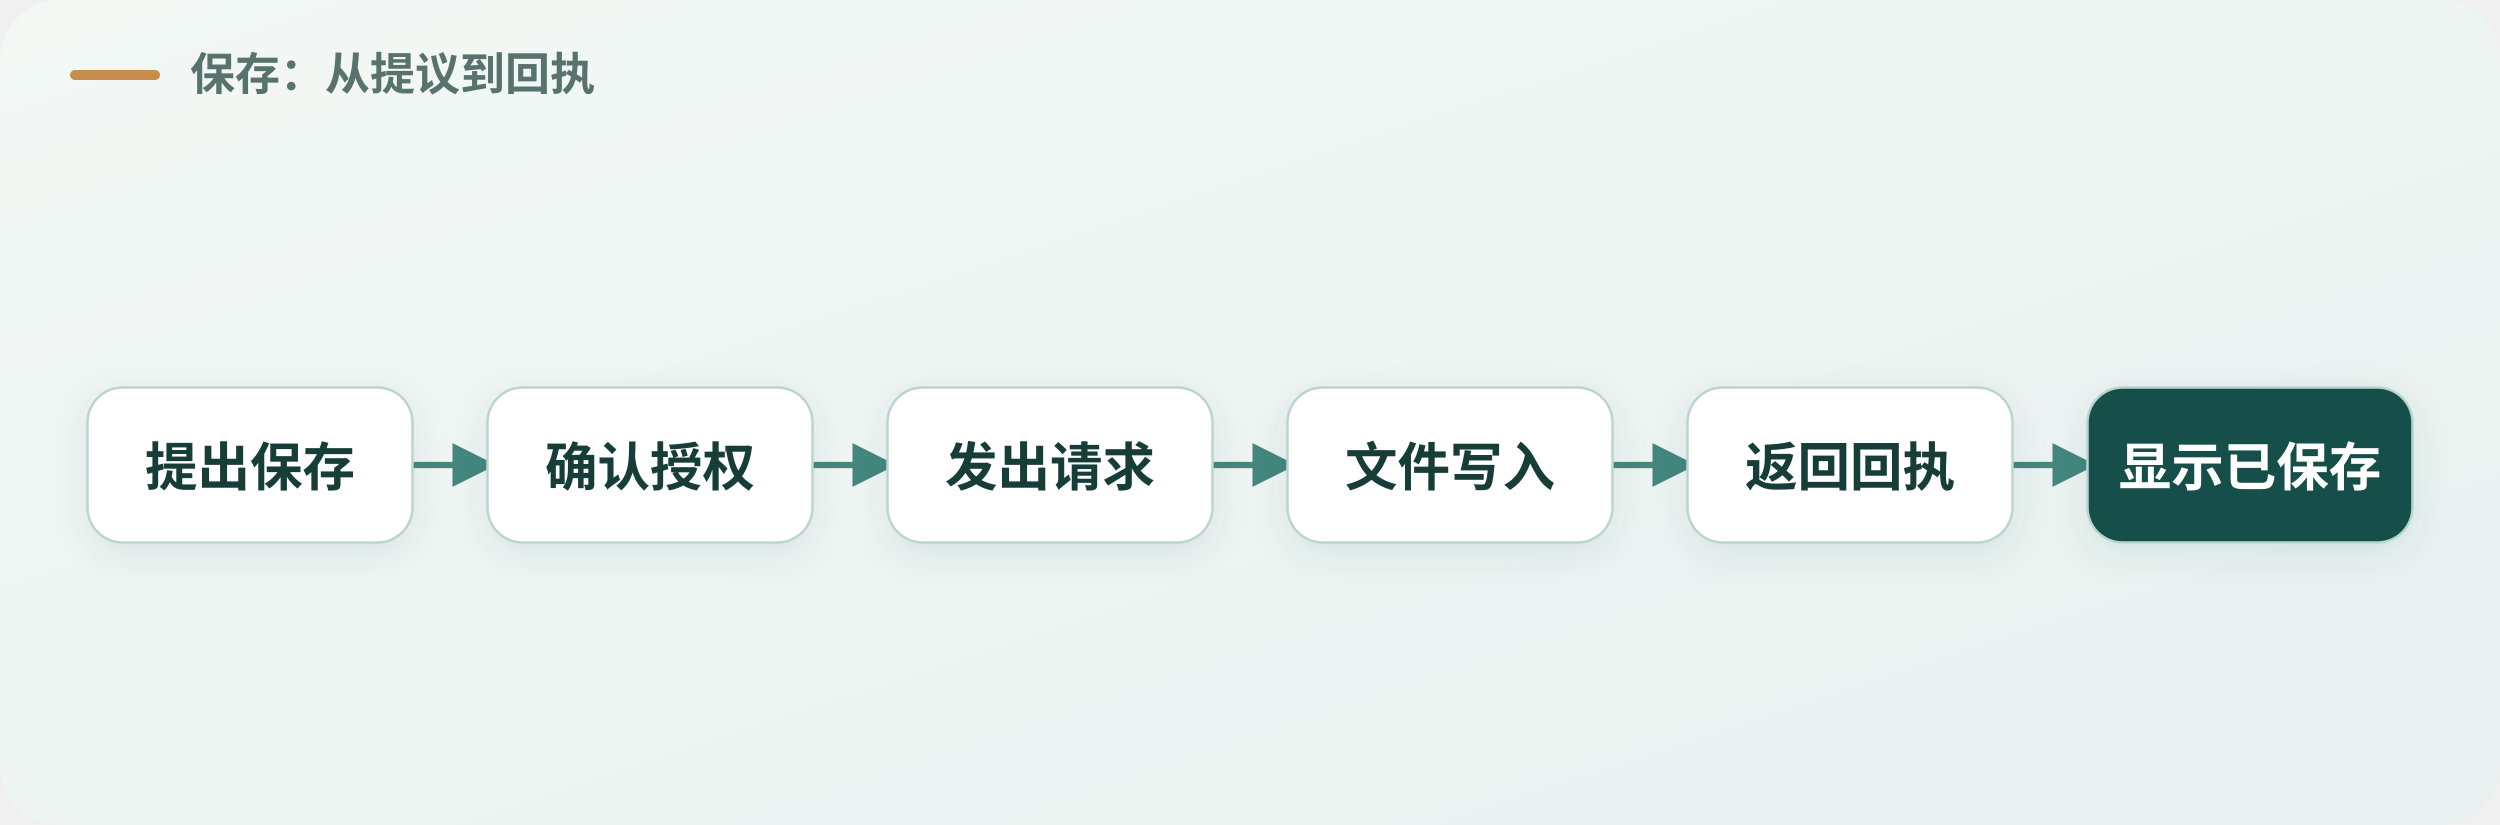
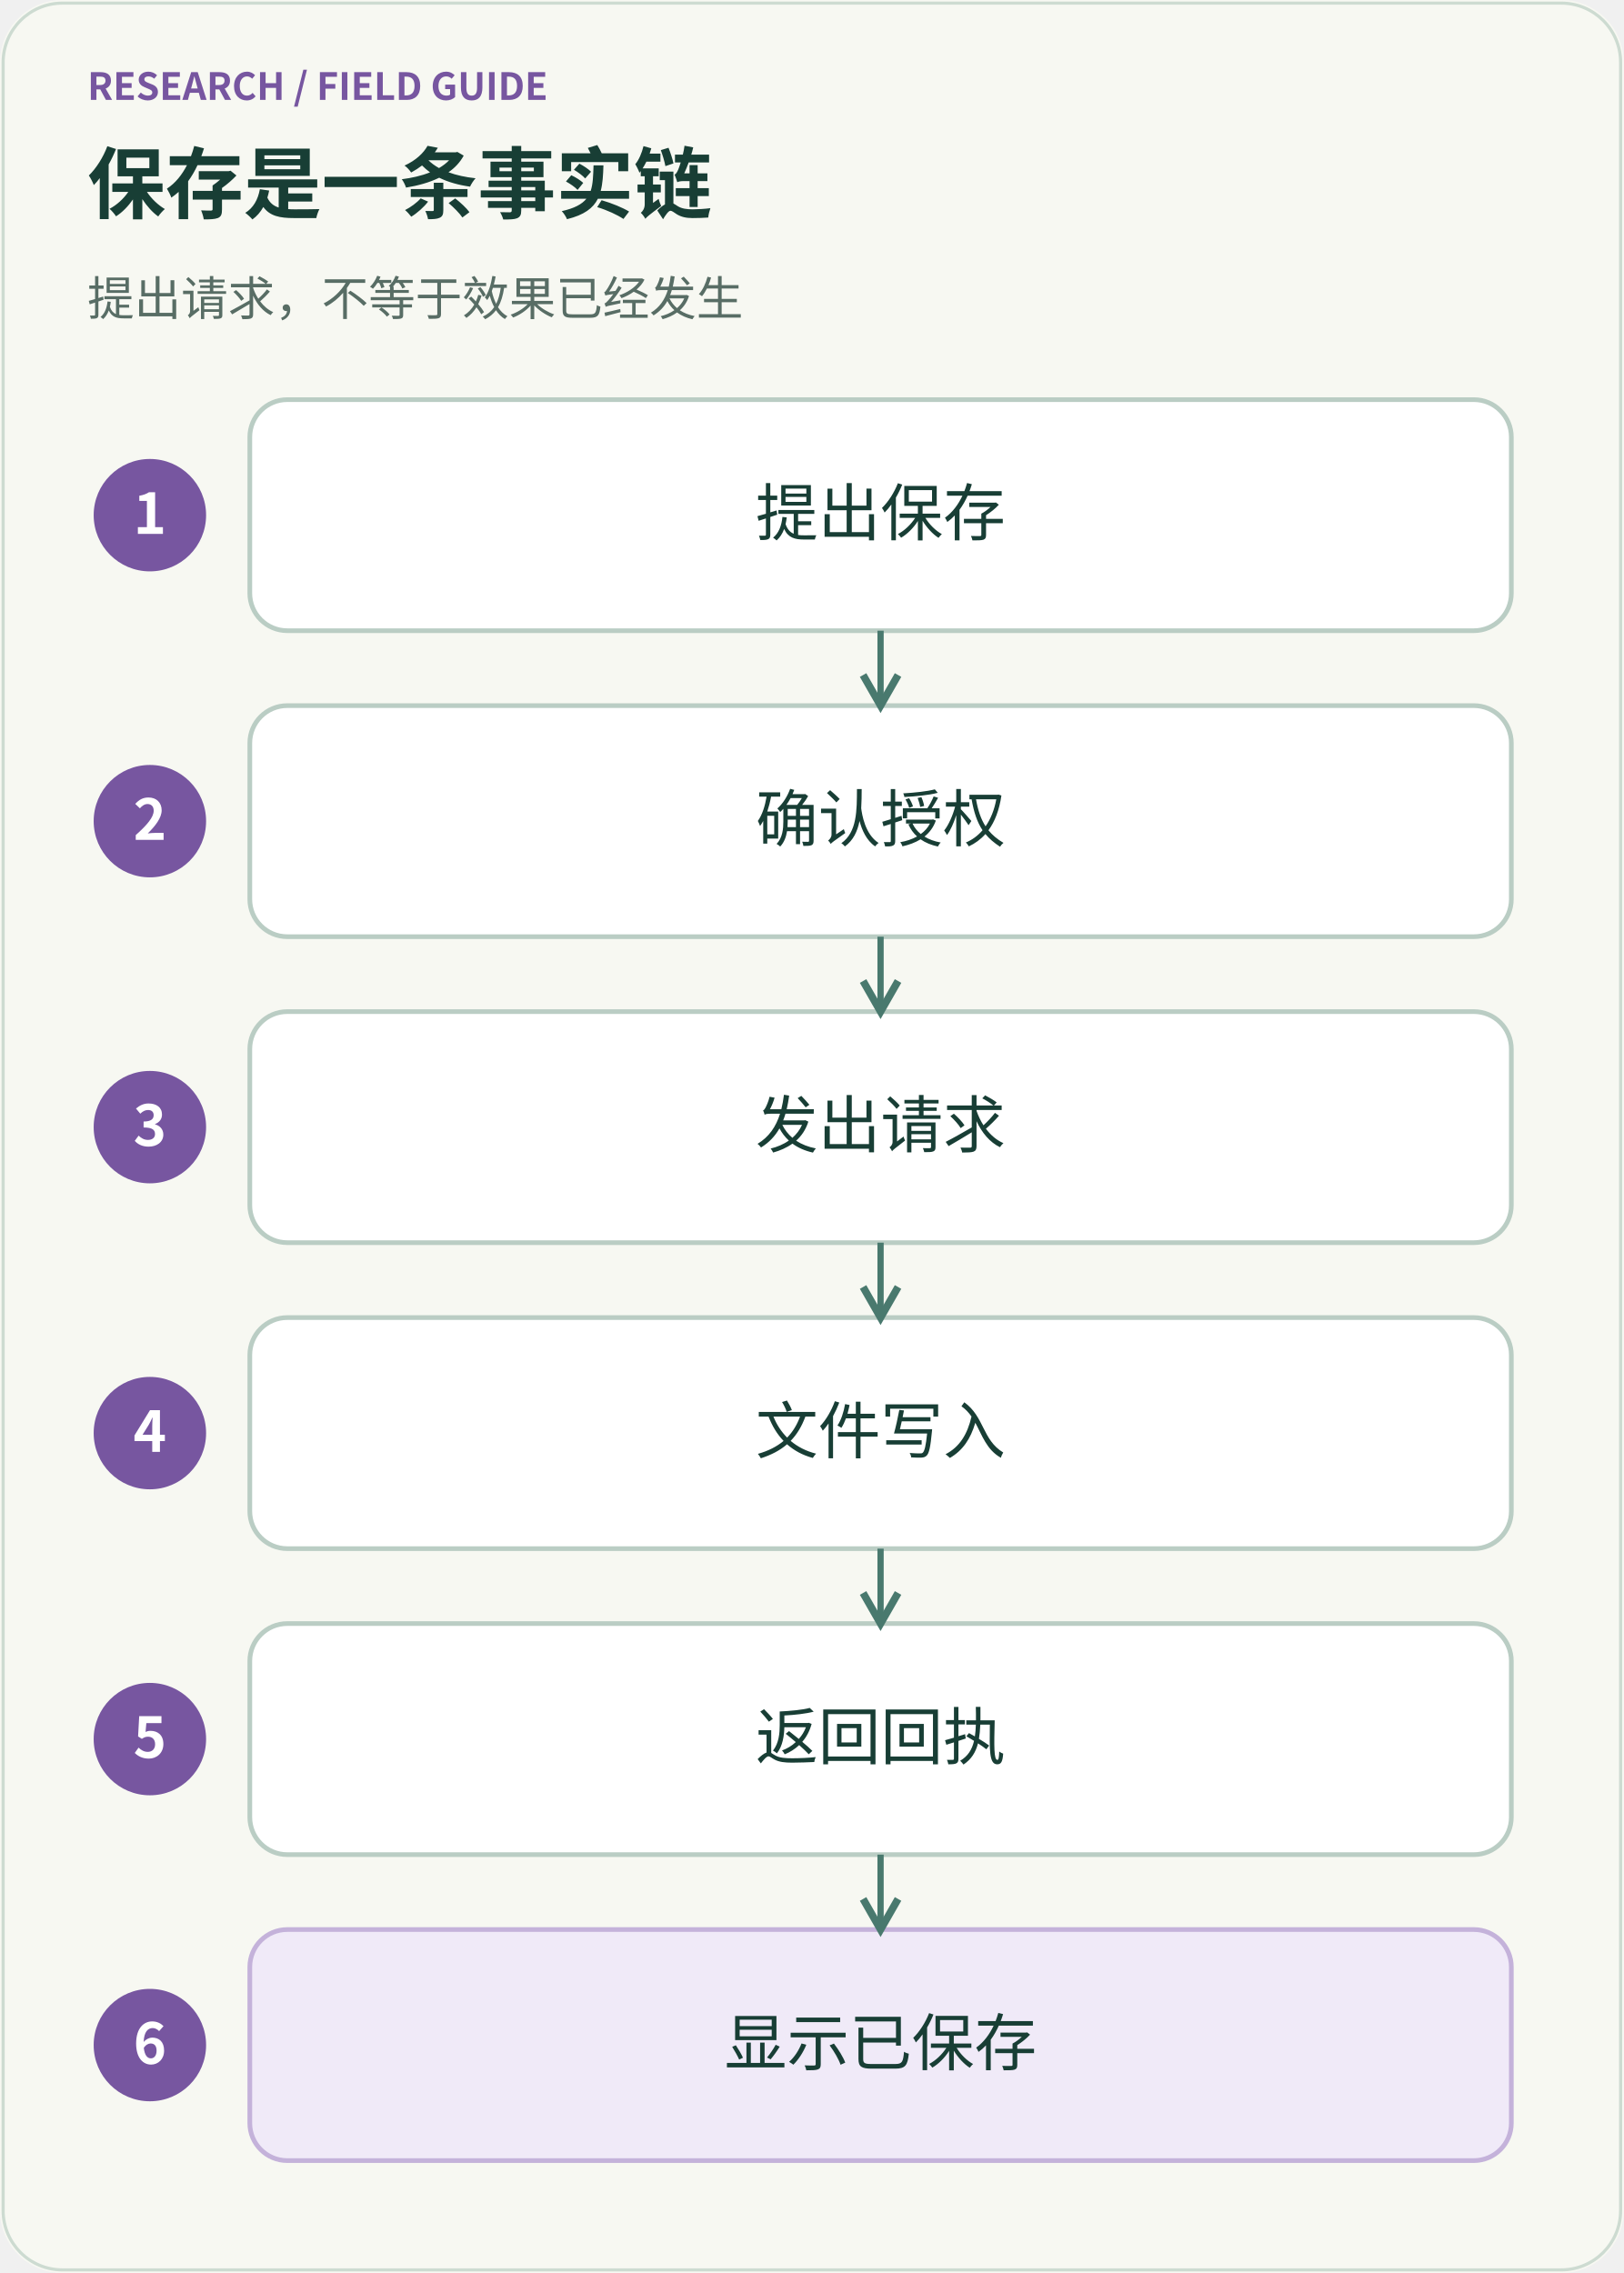
- <svg xmlns="http://www.w3.org/2000/svg" width="1000" height="330" viewBox="0 0 1000 330" role="img" aria-labelledby="title">
+ <svg xmlns="http://www.w3.org/2000/svg" width="520" height="728" viewBox="0 0 520 728" role="img" aria-labelledby="title desc" lang="zh">
  <defs>
-     <linearGradient id="bg" x2="1" y2="1">
-       <stop stop-color="#f3f8f5" />
-       <stop offset="1" stop-color="#e8f1f0" />
-     </linearGradient>
-     <marker id="arrow" viewBox="0 0 10 10" refX="8" refY="5" markerWidth="7" markerHeight="7" orient="auto-start-reverse">
-       <path d="M 0 0 L 10 5 L 0 10 z" fill="#43877e" />
+     <marker id="arrow" viewBox="0 0 10 10" refX="8" refY="5" markerWidth="7" markerHeight="7" orient="auto">
+       <path d="M1 1L8 5L1 9" fill="none" stroke="#49796e" stroke-width="1.7" />
    </marker>
-     <filter id="shadow" x="-20%" y="-30%" width="140%" height="170%">
-       <feDropShadow dx="0" dy="4" stdDeviation="7" flood-color="#20544f" flood-opacity=".10" />
-     </filter>
  </defs>
-   <rect width="1000" height="330" rx="24" fill="url(#bg)" />
-   <path d="M30 30h32" stroke="#c68d4d" stroke-width="4" stroke-linecap="round" />
-   <text x="76" y="36" font-family="-apple-system,BlinkMacSystemFont,Noto Sans CJK SC,Arial,sans-serif" font-size="18" font-weight="600" fill="#58726d">保存：从提议到回执</text>
-   <path d="M165 186 L195 186" fill="none" stroke="#43877e" stroke-width="2.5" marker-end="url(#arrow)" />
-   <path d="M325 186 L355 186" fill="none" stroke="#43877e" stroke-width="2.5" marker-end="url(#arrow)" />
-   <path d="M485 186 L515 186" fill="none" stroke="#43877e" stroke-width="2.5" marker-end="url(#arrow)" />
-   <path d="M645 186 L675 186" fill="none" stroke="#43877e" stroke-width="2.5" marker-end="url(#arrow)" />
-   <path d="M805 186 L835 186" fill="none" stroke="#43877e" stroke-width="2.5" marker-end="url(#arrow)" />
-   <g filter="url(#shadow)">
-     <rect x="35" y="155" width="130" height="62" rx="14" fill="#ffffff" stroke="#b8d6ce" />
-     <text x="100" y="187" text-anchor="middle" dominant-baseline="middle" font-family="-apple-system,BlinkMacSystemFont,Noto Sans CJK SC,Arial,sans-serif" font-size="21" font-weight="600" fill="#173d39">提出保存</text>
-   </g>
-   <g filter="url(#shadow)">
-     <rect x="195" y="155" width="130" height="62" rx="14" fill="#ffffff" stroke="#b8d6ce" />
-     <text x="260" y="187" text-anchor="middle" dominant-baseline="middle" font-family="-apple-system,BlinkMacSystemFont,Noto Sans CJK SC,Arial,sans-serif" font-size="21" font-weight="600" fill="#173d39">确认授权</text>
-   </g>
-   <g filter="url(#shadow)">
-     <rect x="355" y="155" width="130" height="62" rx="14" fill="#ffffff" stroke="#b8d6ce" />
-     <text x="420" y="187" text-anchor="middle" dominant-baseline="middle" font-family="-apple-system,BlinkMacSystemFont,Noto Sans CJK SC,Arial,sans-serif" font-size="21" font-weight="600" fill="#173d39">发出请求</text>
-   </g>
-   <g filter="url(#shadow)">
-     <rect x="515" y="155" width="130" height="62" rx="14" fill="#ffffff" stroke="#b8d6ce" />
-     <text x="580" y="187" text-anchor="middle" dominant-baseline="middle" font-family="-apple-system,BlinkMacSystemFont,Noto Sans CJK SC,Arial,sans-serif" font-size="21" font-weight="600" fill="#173d39">文件写入</text>
-   </g>
-   <g filter="url(#shadow)">
-     <rect x="675" y="155" width="130" height="62" rx="14" fill="#ffffff" stroke="#b8d6ce" />
-     <text x="740" y="187" text-anchor="middle" dominant-baseline="middle" font-family="-apple-system,BlinkMacSystemFont,Noto Sans CJK SC,Arial,sans-serif" font-size="21" font-weight="600" fill="#173d39">返回回执</text>
-   </g>
-   <g filter="url(#shadow)">
-     <rect x="835" y="155" width="130" height="62" rx="14" fill="#164f48" stroke="#b8d6ce" />
-     <text x="900" y="187" text-anchor="middle" dominant-baseline="middle" font-family="-apple-system,BlinkMacSystemFont,Noto Sans CJK SC,Arial,sans-serif" font-size="21" font-weight="600" fill="#ffffff">显示已保存</text>
-   </g>
+   <rect width="520" height="728" rx="20" fill="#f7f8f2" />
+   <rect x="1" y="1" width="518" height="726" rx="19" fill="none" stroke="#cddbd1" />
+   <text x="28" y="32" font-family="Noto Sans CJK SC, sans-serif" font-size="12" font-weight="700" fill="#7756a0" text-anchor="start">RESEARCH / FIELD GUIDE</text>
+   <text x="28" y="68" font-family="Noto Sans CJK SC, sans-serif" font-size="25" font-weight="700" fill="#183e35" text-anchor="start">保存是一条事实链</text>
+   <text x="28" y="101" font-family="Noto Sans CJK SC, sans-serif" font-size="15" font-weight="500" fill="#586d65" text-anchor="start">提出请求，不等于效果已经发生</text>
+   <circle cx="48" cy="165" r="18" fill="#7756a0" />
+   <text x="48" y="171" font-family="Noto Sans CJK SC, sans-serif" font-size="18" font-weight="700" fill="#fff" text-anchor="middle">1</text>
+   <rect x="80" y="128" width="404" height="74" rx="12" fill="#ffffff" stroke="#bacdc4" stroke-width="1.5" />
+   <text x="282.0" y="171.5" font-family="Noto Sans CJK SC, sans-serif" font-size="20" font-weight="500" fill="#183e35" text-anchor="middle">提出保存</text>
+   <circle cx="48" cy="263" r="18" fill="#7756a0" />
+   <text x="48" y="269" font-family="Noto Sans CJK SC, sans-serif" font-size="18" font-weight="700" fill="#fff" text-anchor="middle">2</text>
+   <rect x="80" y="226" width="404" height="74" rx="12" fill="#ffffff" stroke="#bacdc4" stroke-width="1.5" />
+   <text x="282.0" y="269.5" font-family="Noto Sans CJK SC, sans-serif" font-size="20" font-weight="500" fill="#183e35" text-anchor="middle">确认授权</text>
+   <path d="M282 202 V226" fill="none" stroke="#49796e" stroke-width="2" marker-end="url(#arrow)" />
+   <circle cx="48" cy="361" r="18" fill="#7756a0" />
+   <text x="48" y="367" font-family="Noto Sans CJK SC, sans-serif" font-size="18" font-weight="700" fill="#fff" text-anchor="middle">3</text>
+   <rect x="80" y="324" width="404" height="74" rx="12" fill="#ffffff" stroke="#bacdc4" stroke-width="1.5" />
+   <text x="282.0" y="367.5" font-family="Noto Sans CJK SC, sans-serif" font-size="20" font-weight="500" fill="#183e35" text-anchor="middle">发出请求</text>
+   <path d="M282 300 V324" fill="none" stroke="#49796e" stroke-width="2" marker-end="url(#arrow)" />
+   <circle cx="48" cy="459" r="18" fill="#7756a0" />
+   <text x="48" y="465" font-family="Noto Sans CJK SC, sans-serif" font-size="18" font-weight="700" fill="#fff" text-anchor="middle">4</text>
+   <rect x="80" y="422" width="404" height="74" rx="12" fill="#ffffff" stroke="#bacdc4" stroke-width="1.5" />
+   <text x="282.0" y="465.5" font-family="Noto Sans CJK SC, sans-serif" font-size="20" font-weight="500" fill="#183e35" text-anchor="middle">文件写入</text>
+   <path d="M282 398 V422" fill="none" stroke="#49796e" stroke-width="2" marker-end="url(#arrow)" />
+   <circle cx="48" cy="557" r="18" fill="#7756a0" />
+   <text x="48" y="563" font-family="Noto Sans CJK SC, sans-serif" font-size="18" font-weight="700" fill="#fff" text-anchor="middle">5</text>
+   <rect x="80" y="520" width="404" height="74" rx="12" fill="#ffffff" stroke="#bacdc4" stroke-width="1.5" />
+   <text x="282.0" y="563.5" font-family="Noto Sans CJK SC, sans-serif" font-size="20" font-weight="500" fill="#183e35" text-anchor="middle">返回回执</text>
+   <path d="M282 496 V520" fill="none" stroke="#49796e" stroke-width="2" marker-end="url(#arrow)" />
+   <circle cx="48" cy="655" r="18" fill="#7756a0" />
+   <text x="48" y="661" font-family="Noto Sans CJK SC, sans-serif" font-size="18" font-weight="700" fill="#fff" text-anchor="middle">6</text>
+   <rect x="80" y="618" width="404" height="74" rx="12" fill="#f0eaf8" stroke="#c4b2da" stroke-width="1.5" />
+   <text x="282.0" y="661.5" font-family="Noto Sans CJK SC, sans-serif" font-size="20" font-weight="500" fill="#183e35" text-anchor="middle">显示已保存</text>
+   <path d="M282 594 V618" fill="none" stroke="#49796e" stroke-width="2" marker-end="url(#arrow)" />
</svg>
